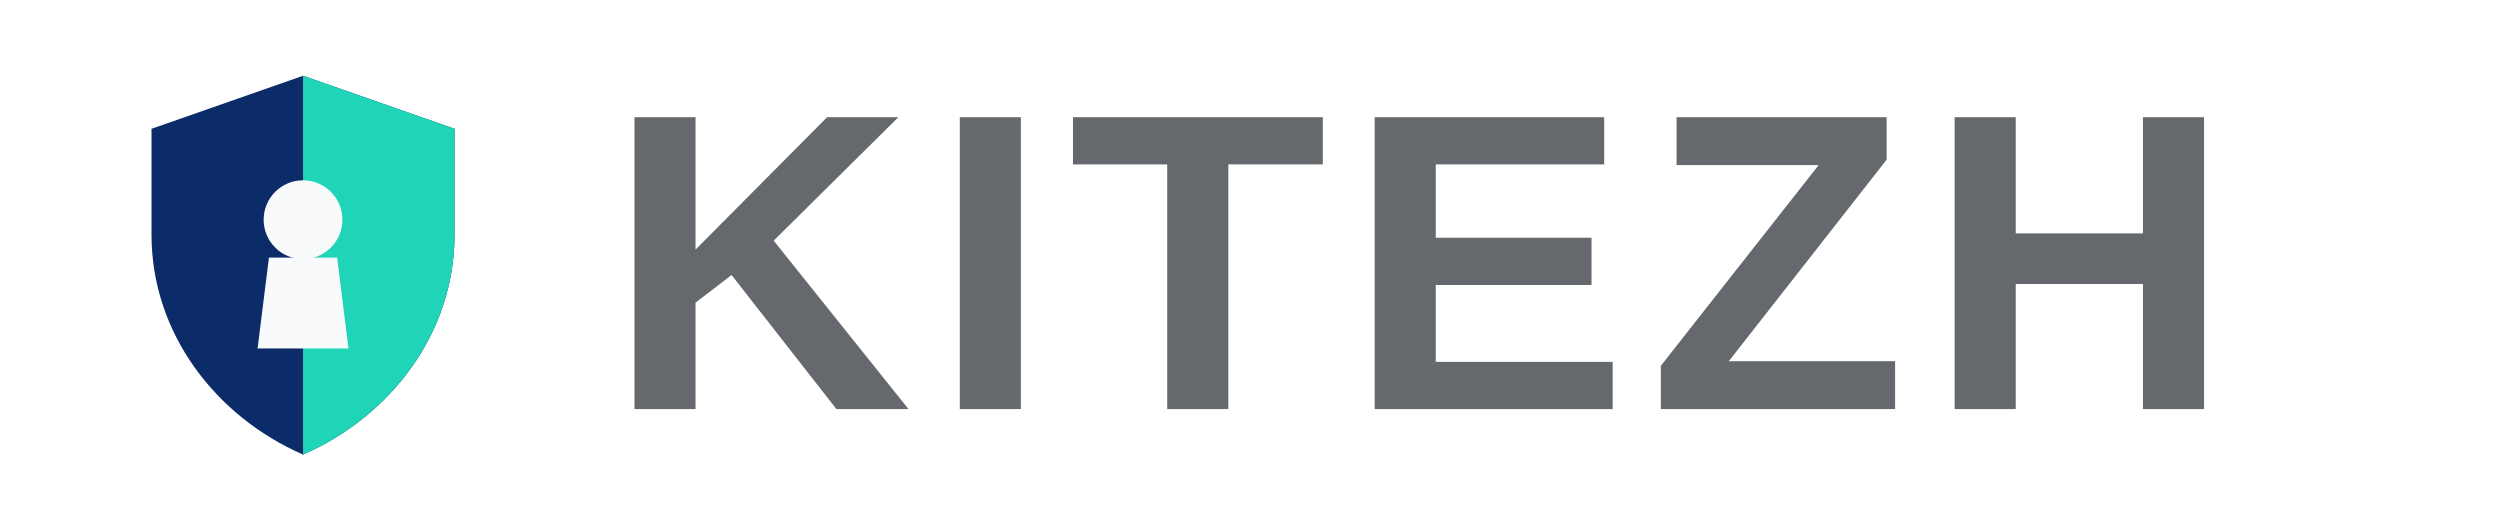
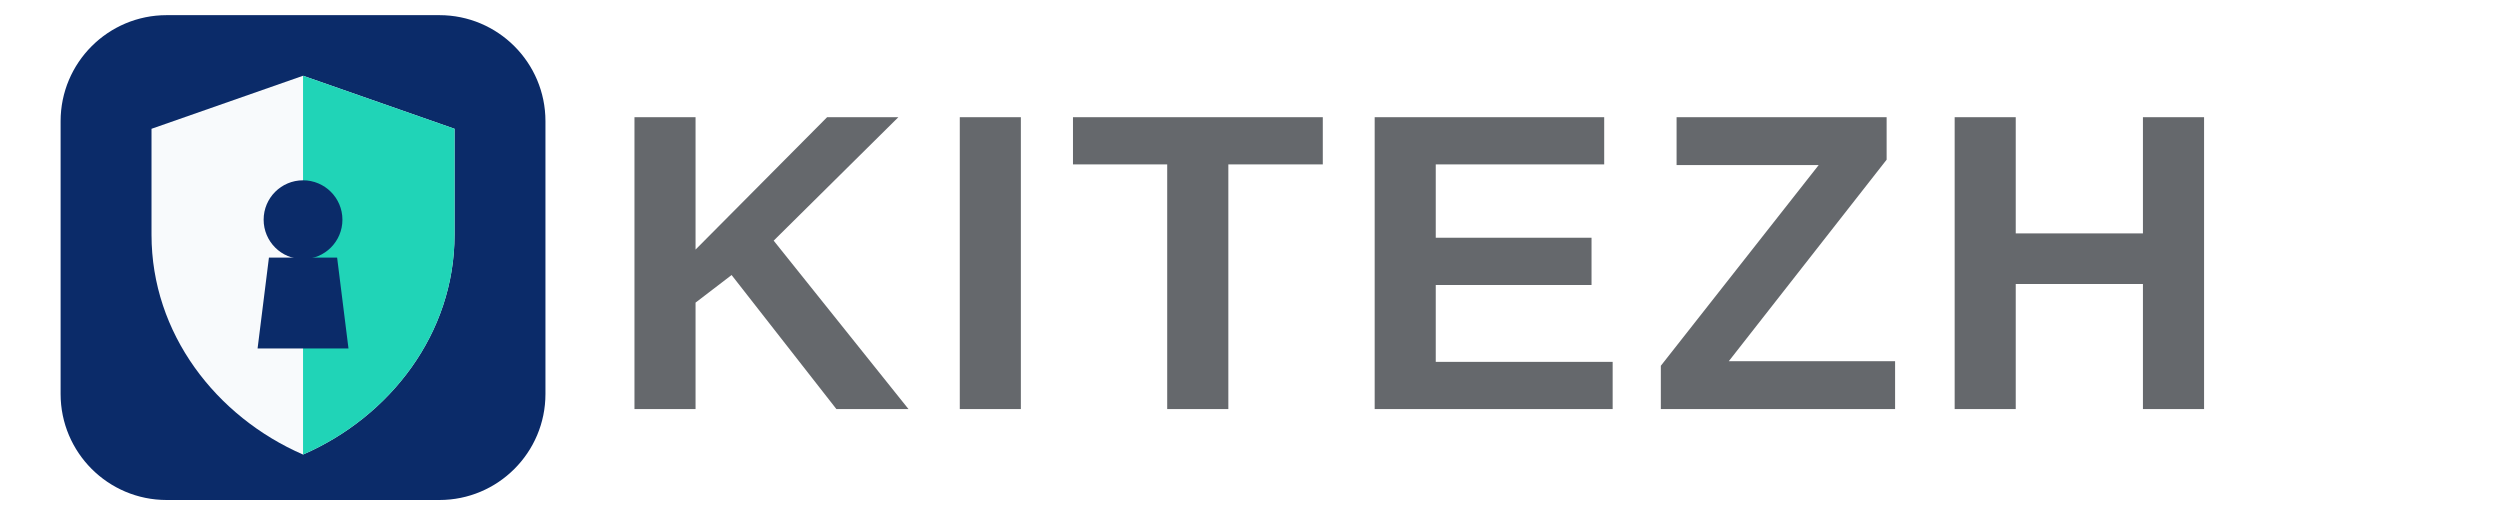
<svg xmlns="http://www.w3.org/2000/svg" width="729.577" height="150.658" viewBox="0 0 660 136.29" role="img" aria-labelledby="title">
  <g transform="translate(16 4) scale(2)">
+     <rect width="64" height="64" rx="14" fill="#0b2b69" />
    <defs>
      <clipPath id="shield">
        <path d="M32 8 52 15v14c0 13-8.5 24-20 29C20.5 53 12 42 12 29V15z" />
      </clipPath>
    </defs>
-     <path d="M32 8 52 15v14c0 13-8.5 24-20 29C20.5 53 12 42 12 29V15z" fill="#0b2b69" />
+     <path d="M32 8 52 15v14c0 13-8.5 24-20 29C20.5 53 12 42 12 29V15z" fill="#f8fafc" />
    <path d="M32 8h20v21c0 13-8.5 24-20 29z" fill="#20d4b7" clip-path="url(#shield)" />
-     <circle cx="32" cy="27" r="5.2" fill="#f8fafc" />
-     <path d="M27.5 32h9l1.5 12h-12z" fill="#f8fafc" />
+     <circle cx="32" cy="27" r="5.2" fill="#0b2b69" />
+     <path d="M27.5 32h9l1.5 12h-12z" fill="#0b2b69" />
  </g>
  <text x="160" y="108" fill="#65686c" font-family="Arial, Helvetica, sans-serif" font-size="112" font-weight="700" letter-spacing="5">KITEZH</text>
</svg>
